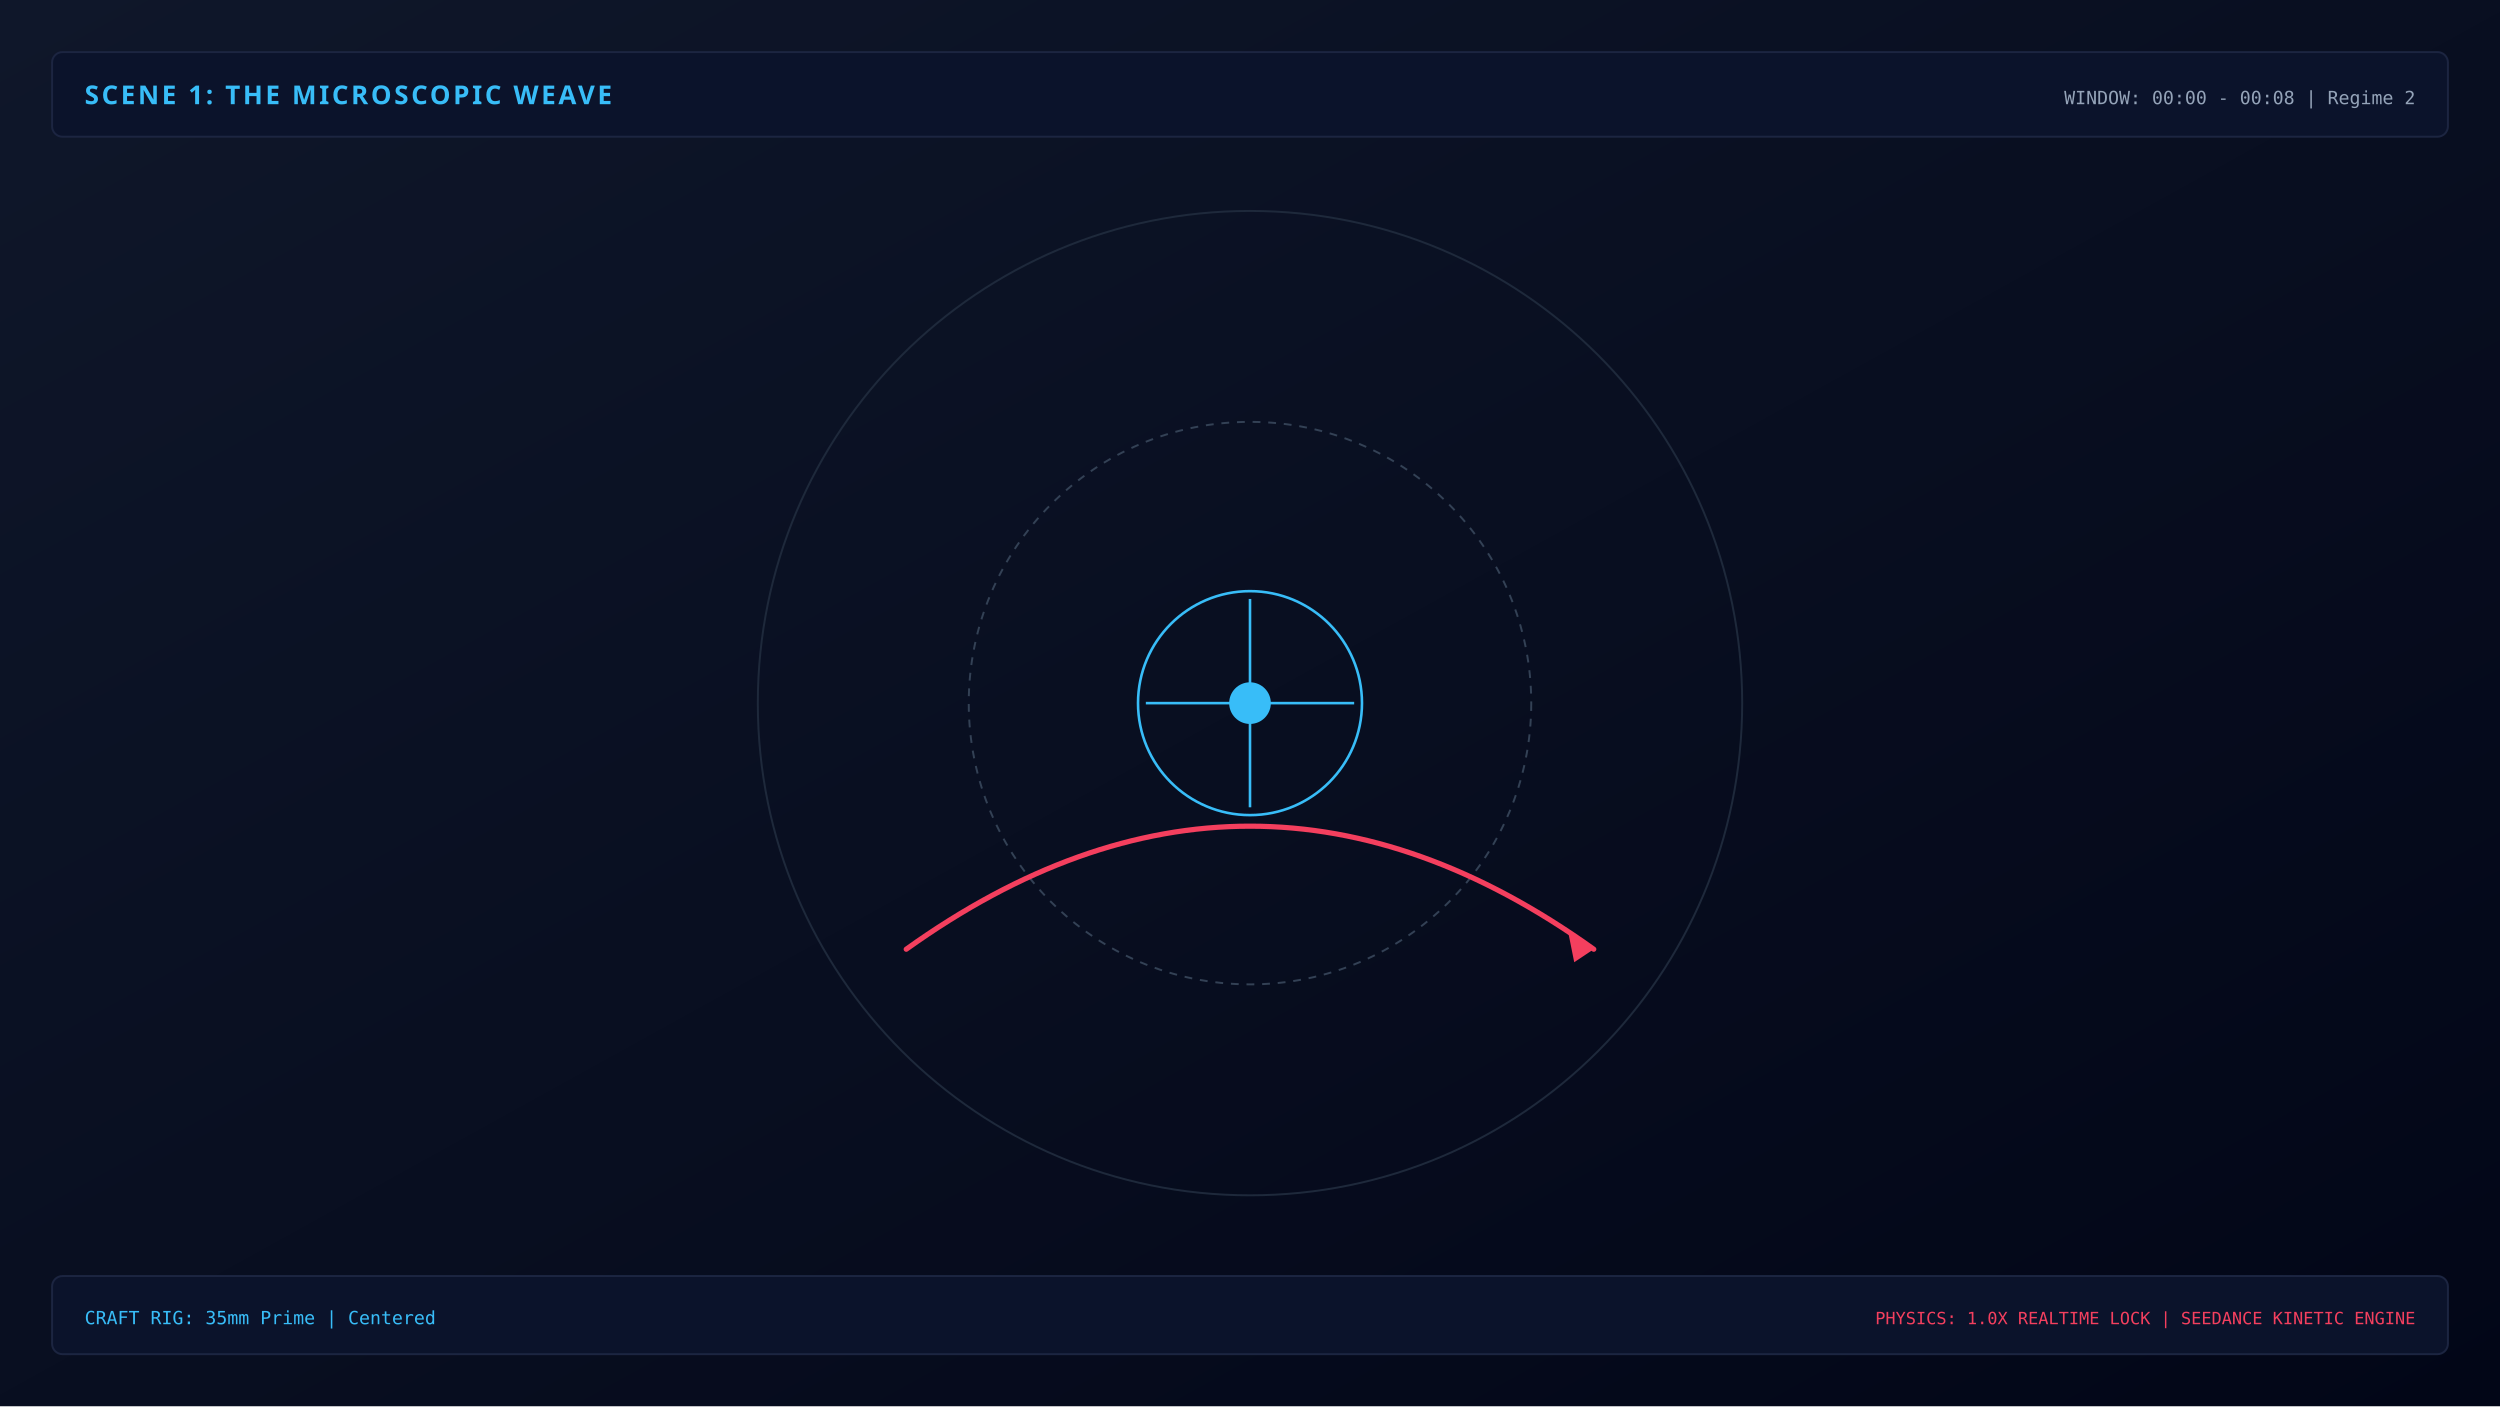
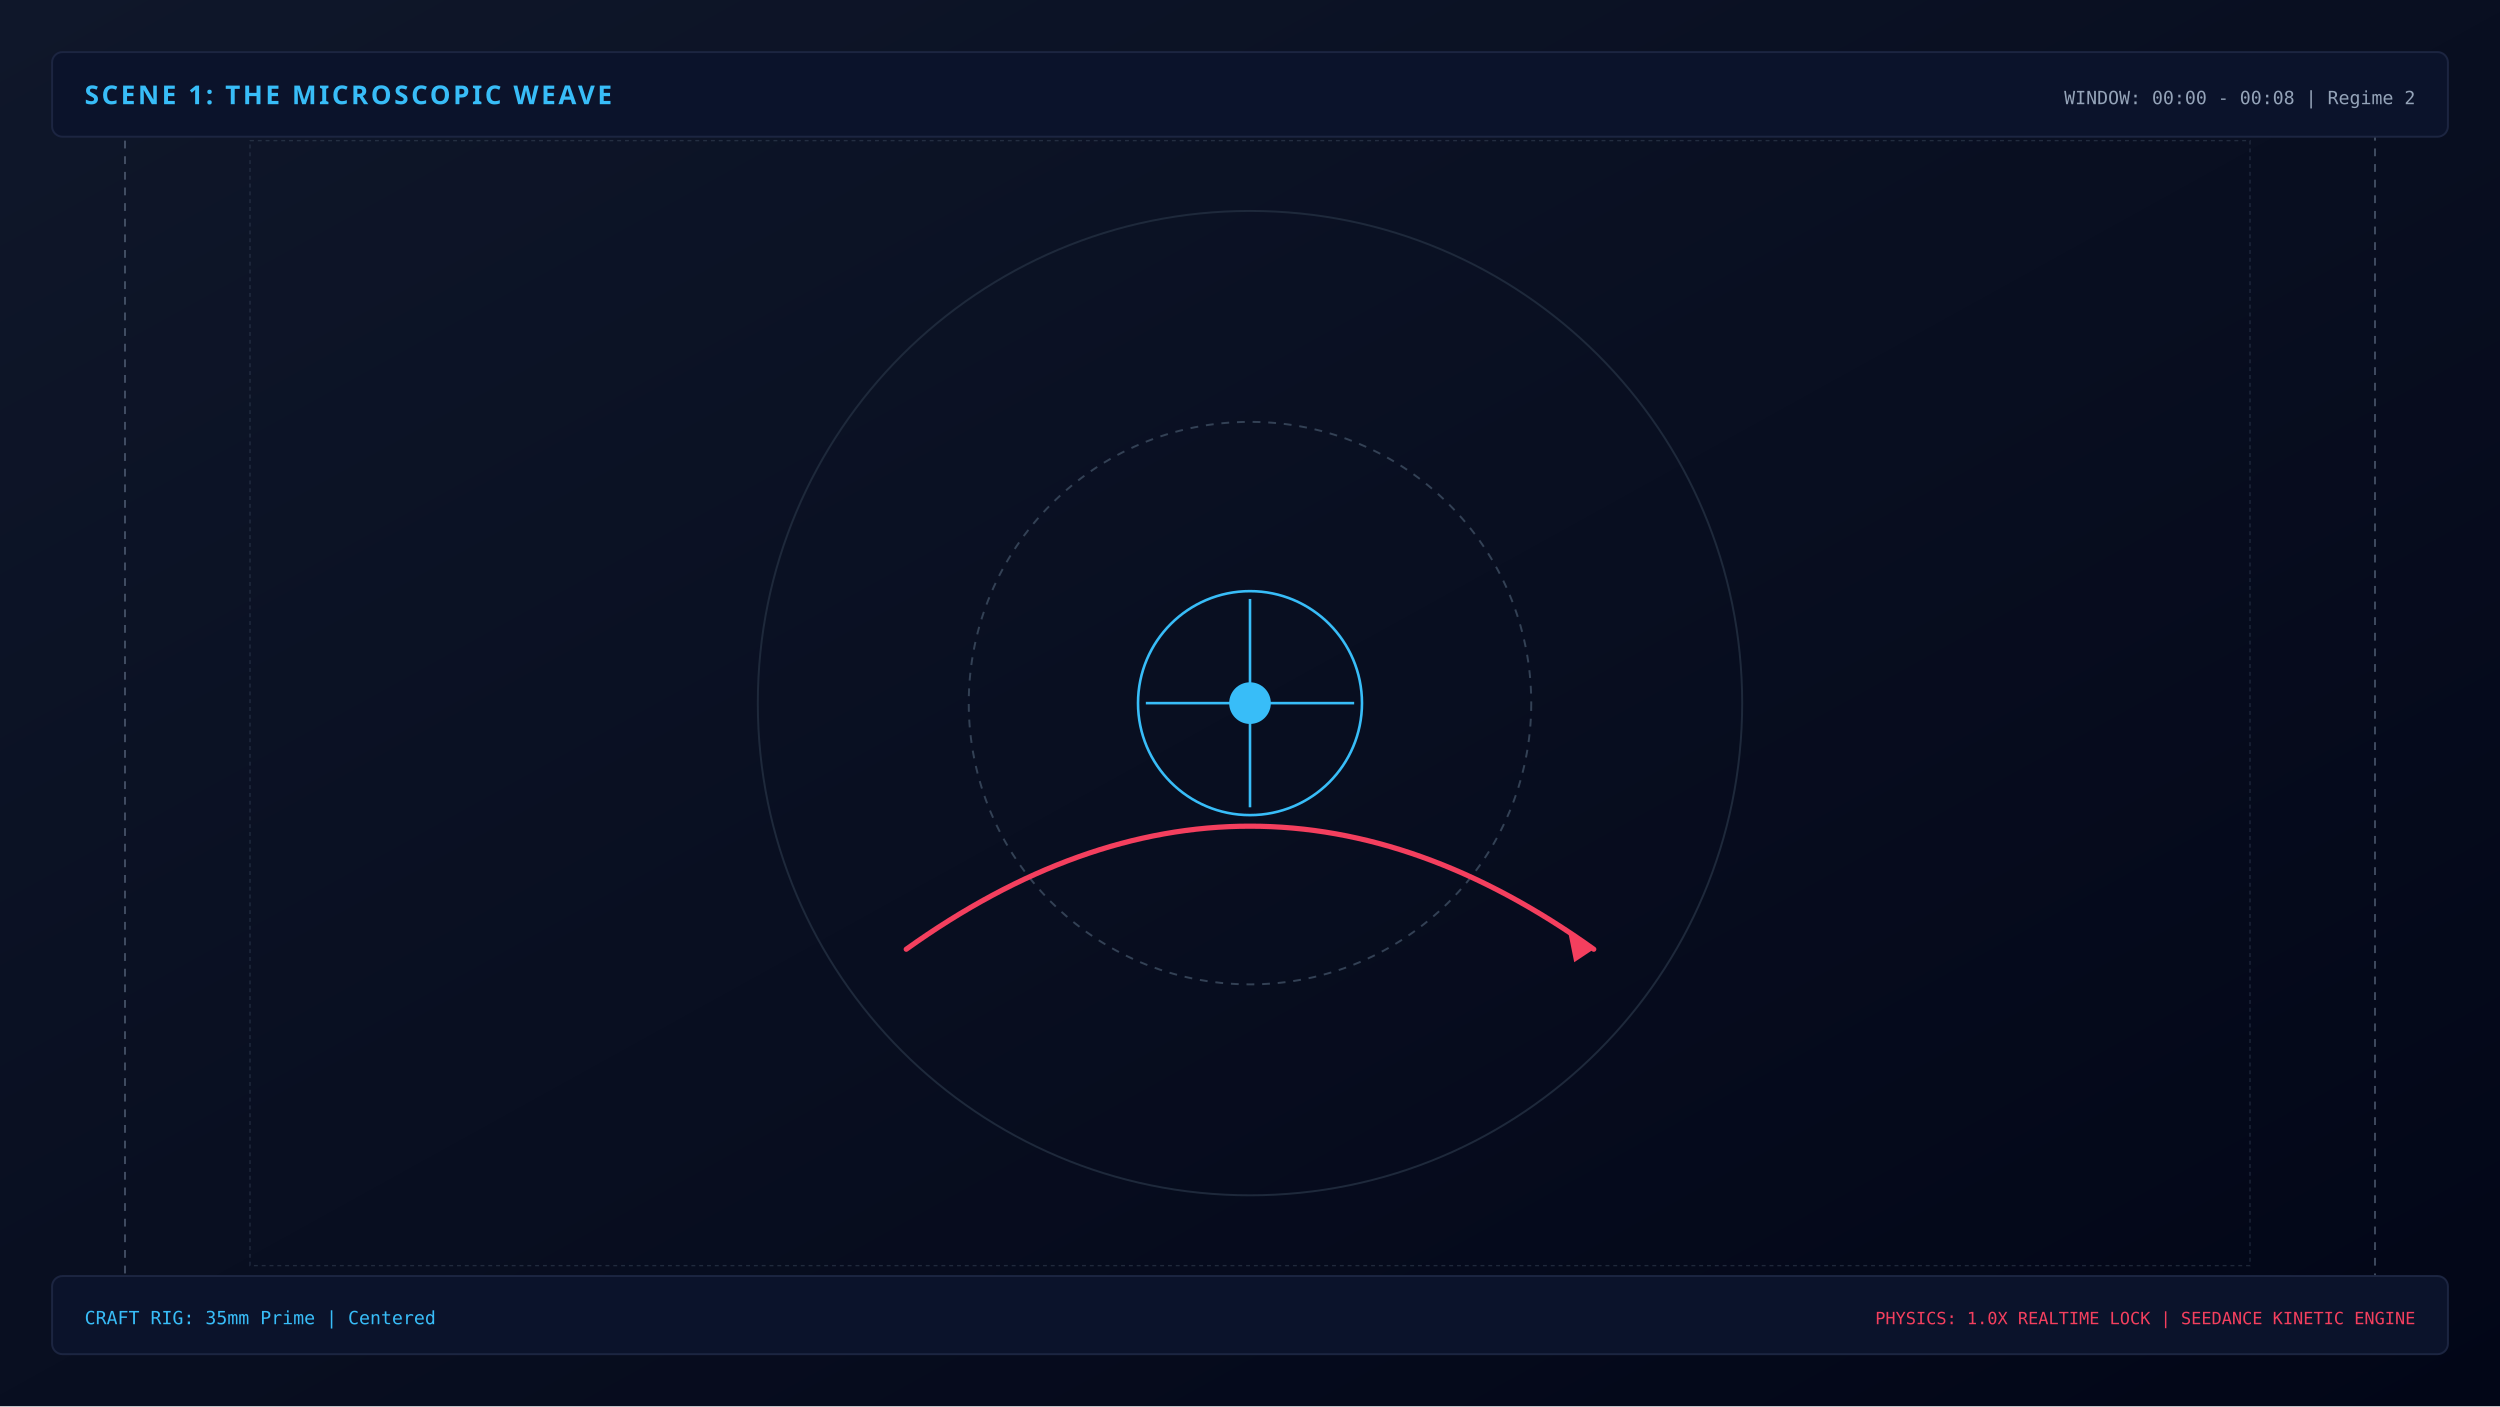
<svg xmlns="http://www.w3.org/2000/svg" viewBox="0 0 1920 1080" width="100%" height="100%">
  <defs>
    <linearGradient id="sceneGrad" x1="0%" y1="0%" x2="100%" y2="100%">
      <stop offset="0%" stop-color="#0F172A" />
      <stop offset="100%" stop-color="#020617" />
    </linearGradient>
  </defs>
  <rect width="1920" height="1080" fill="url(#sceneGrad)" />
+   <rect class="safe-guide-action" x="96" y="54" width="1728" height="972" fill="none" stroke="#64748B" stroke-width="1.5" stroke-dasharray="6,6" opacity="0.6" />
+   <rect class="safe-guide-title" x="192" y="108" width="1536" height="864" fill="none" stroke="#475569" stroke-width="1" stroke-dasharray="3,3" opacity="0.4" />
  <circle cx="960" cy="540" r="378" fill="none" stroke="#1E293B" stroke-width="1.5" />
  <circle cx="960" cy="540" r="216" fill="none" stroke="#334155" stroke-width="1.5" stroke-dasharray="6,6" />
  <circle cx="960" cy="540" r="86" fill="none" stroke="#38BDF8" stroke-width="2" />
  <path d="M 696 729 Q 960 540 1224 729" fill="none" stroke="#F43F5E" stroke-width="4" stroke-linecap="round" />
  <polygon points="1224,729 1204,714 1209,739" fill="#F43F5E" />
  <circle cx="960" cy="540" r="16" fill="#38BDF8" />
  <line x1="960" y1="460" x2="960" y2="620" stroke="#38BDF8" stroke-width="2" />
  <line x1="880" y1="540" x2="1040" y2="540" stroke="#38BDF8" stroke-width="2" />
  <rect x="40" y="40" width="1840" height="65" rx="8" fill="#0B132B" stroke="#1C2541" stroke-width="1.5" />
  <text x="65" y="80" font-family="'Space Grotesk', sans-serif" font-size="20" font-weight="700" fill="#38BDF8" letter-spacing="2">
    SCENE 1: THE MICROSCOPIC WEAVE
  </text>
  <text x="1855" y="80" font-family="'JetBrains Mono', monospace" font-size="14" fill="#94A3B8" text-anchor="end">
    WINDOW: 00:00 - 00:08 | Regime 2
  </text>
  <rect x="40" y="980" width="1840" height="60" rx="8" fill="#0B132B" stroke="#1C2541" stroke-width="1.5" />
  <text x="65" y="1017" font-family="'JetBrains Mono', monospace" font-size="14" fill="#38BDF8">
    CRAFT RIG: 35mm Prime | Centered
  </text>
  <text x="1855" y="1017" font-family="'JetBrains Mono', monospace" font-size="13" fill="#F43F5E" text-anchor="end">
    PHYSICS: 1.0X REALTIME LOCK | SEEDANCE KINETIC ENGINE
  </text>
</svg>
